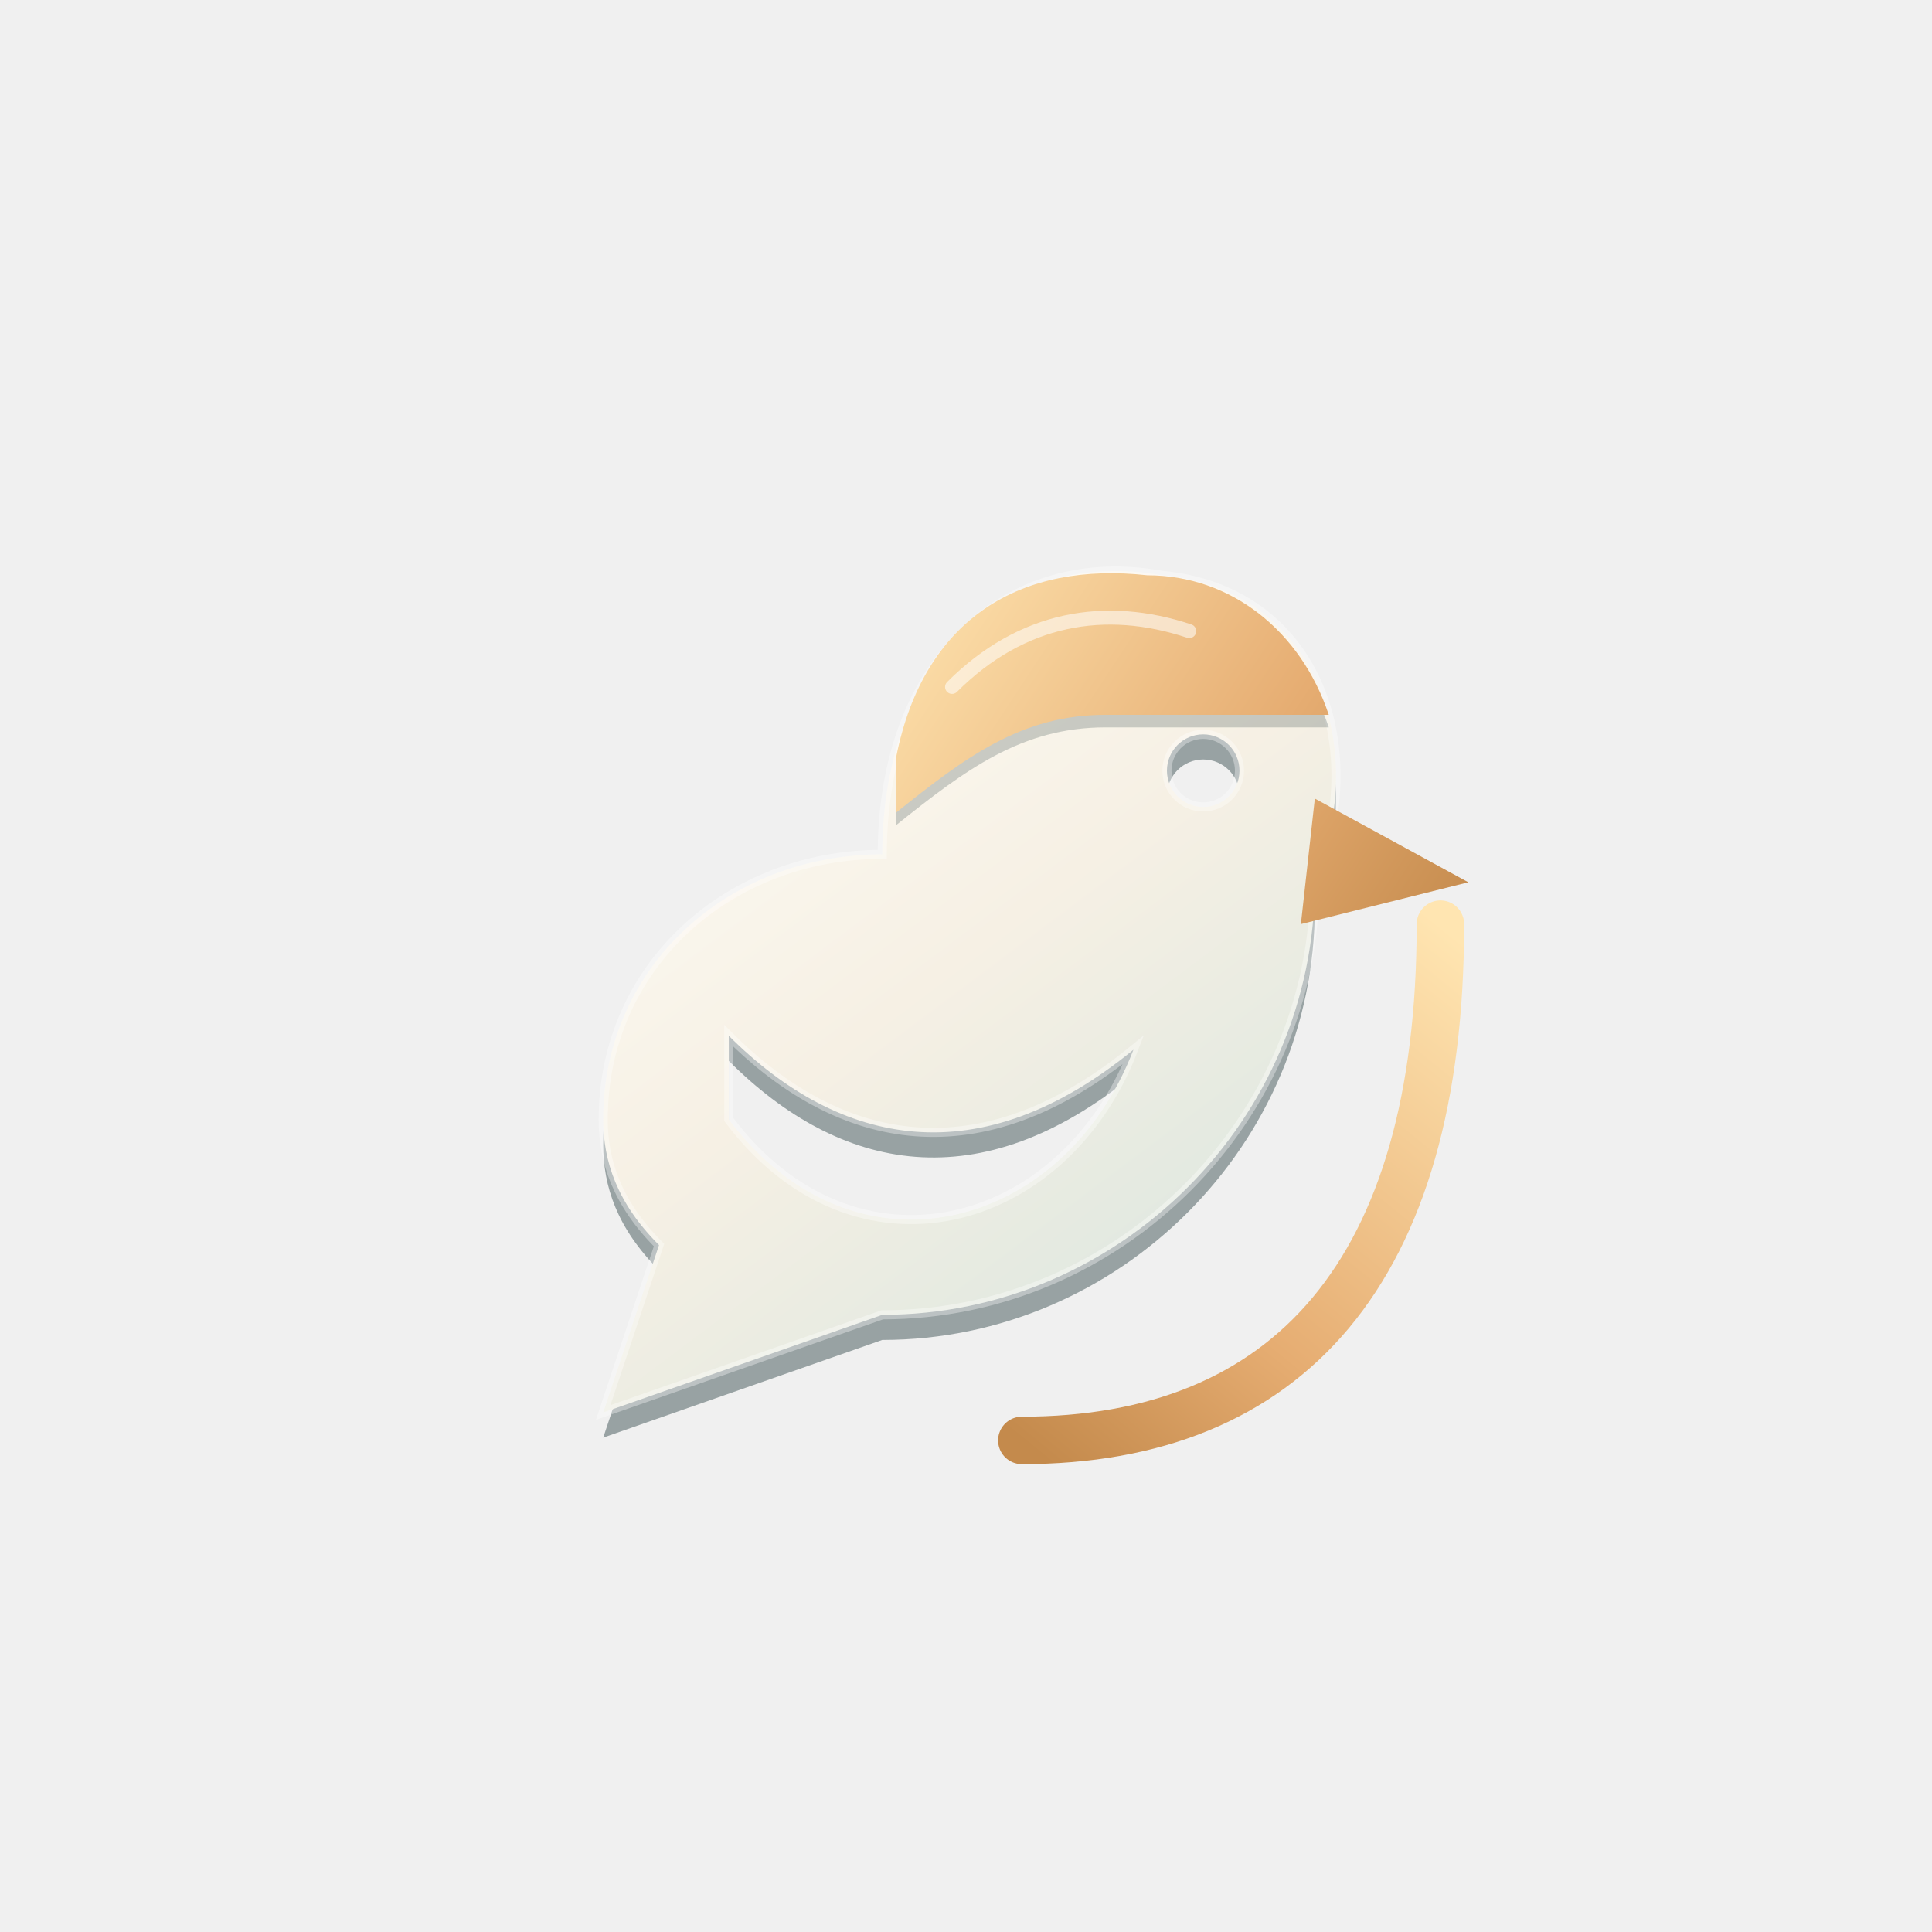
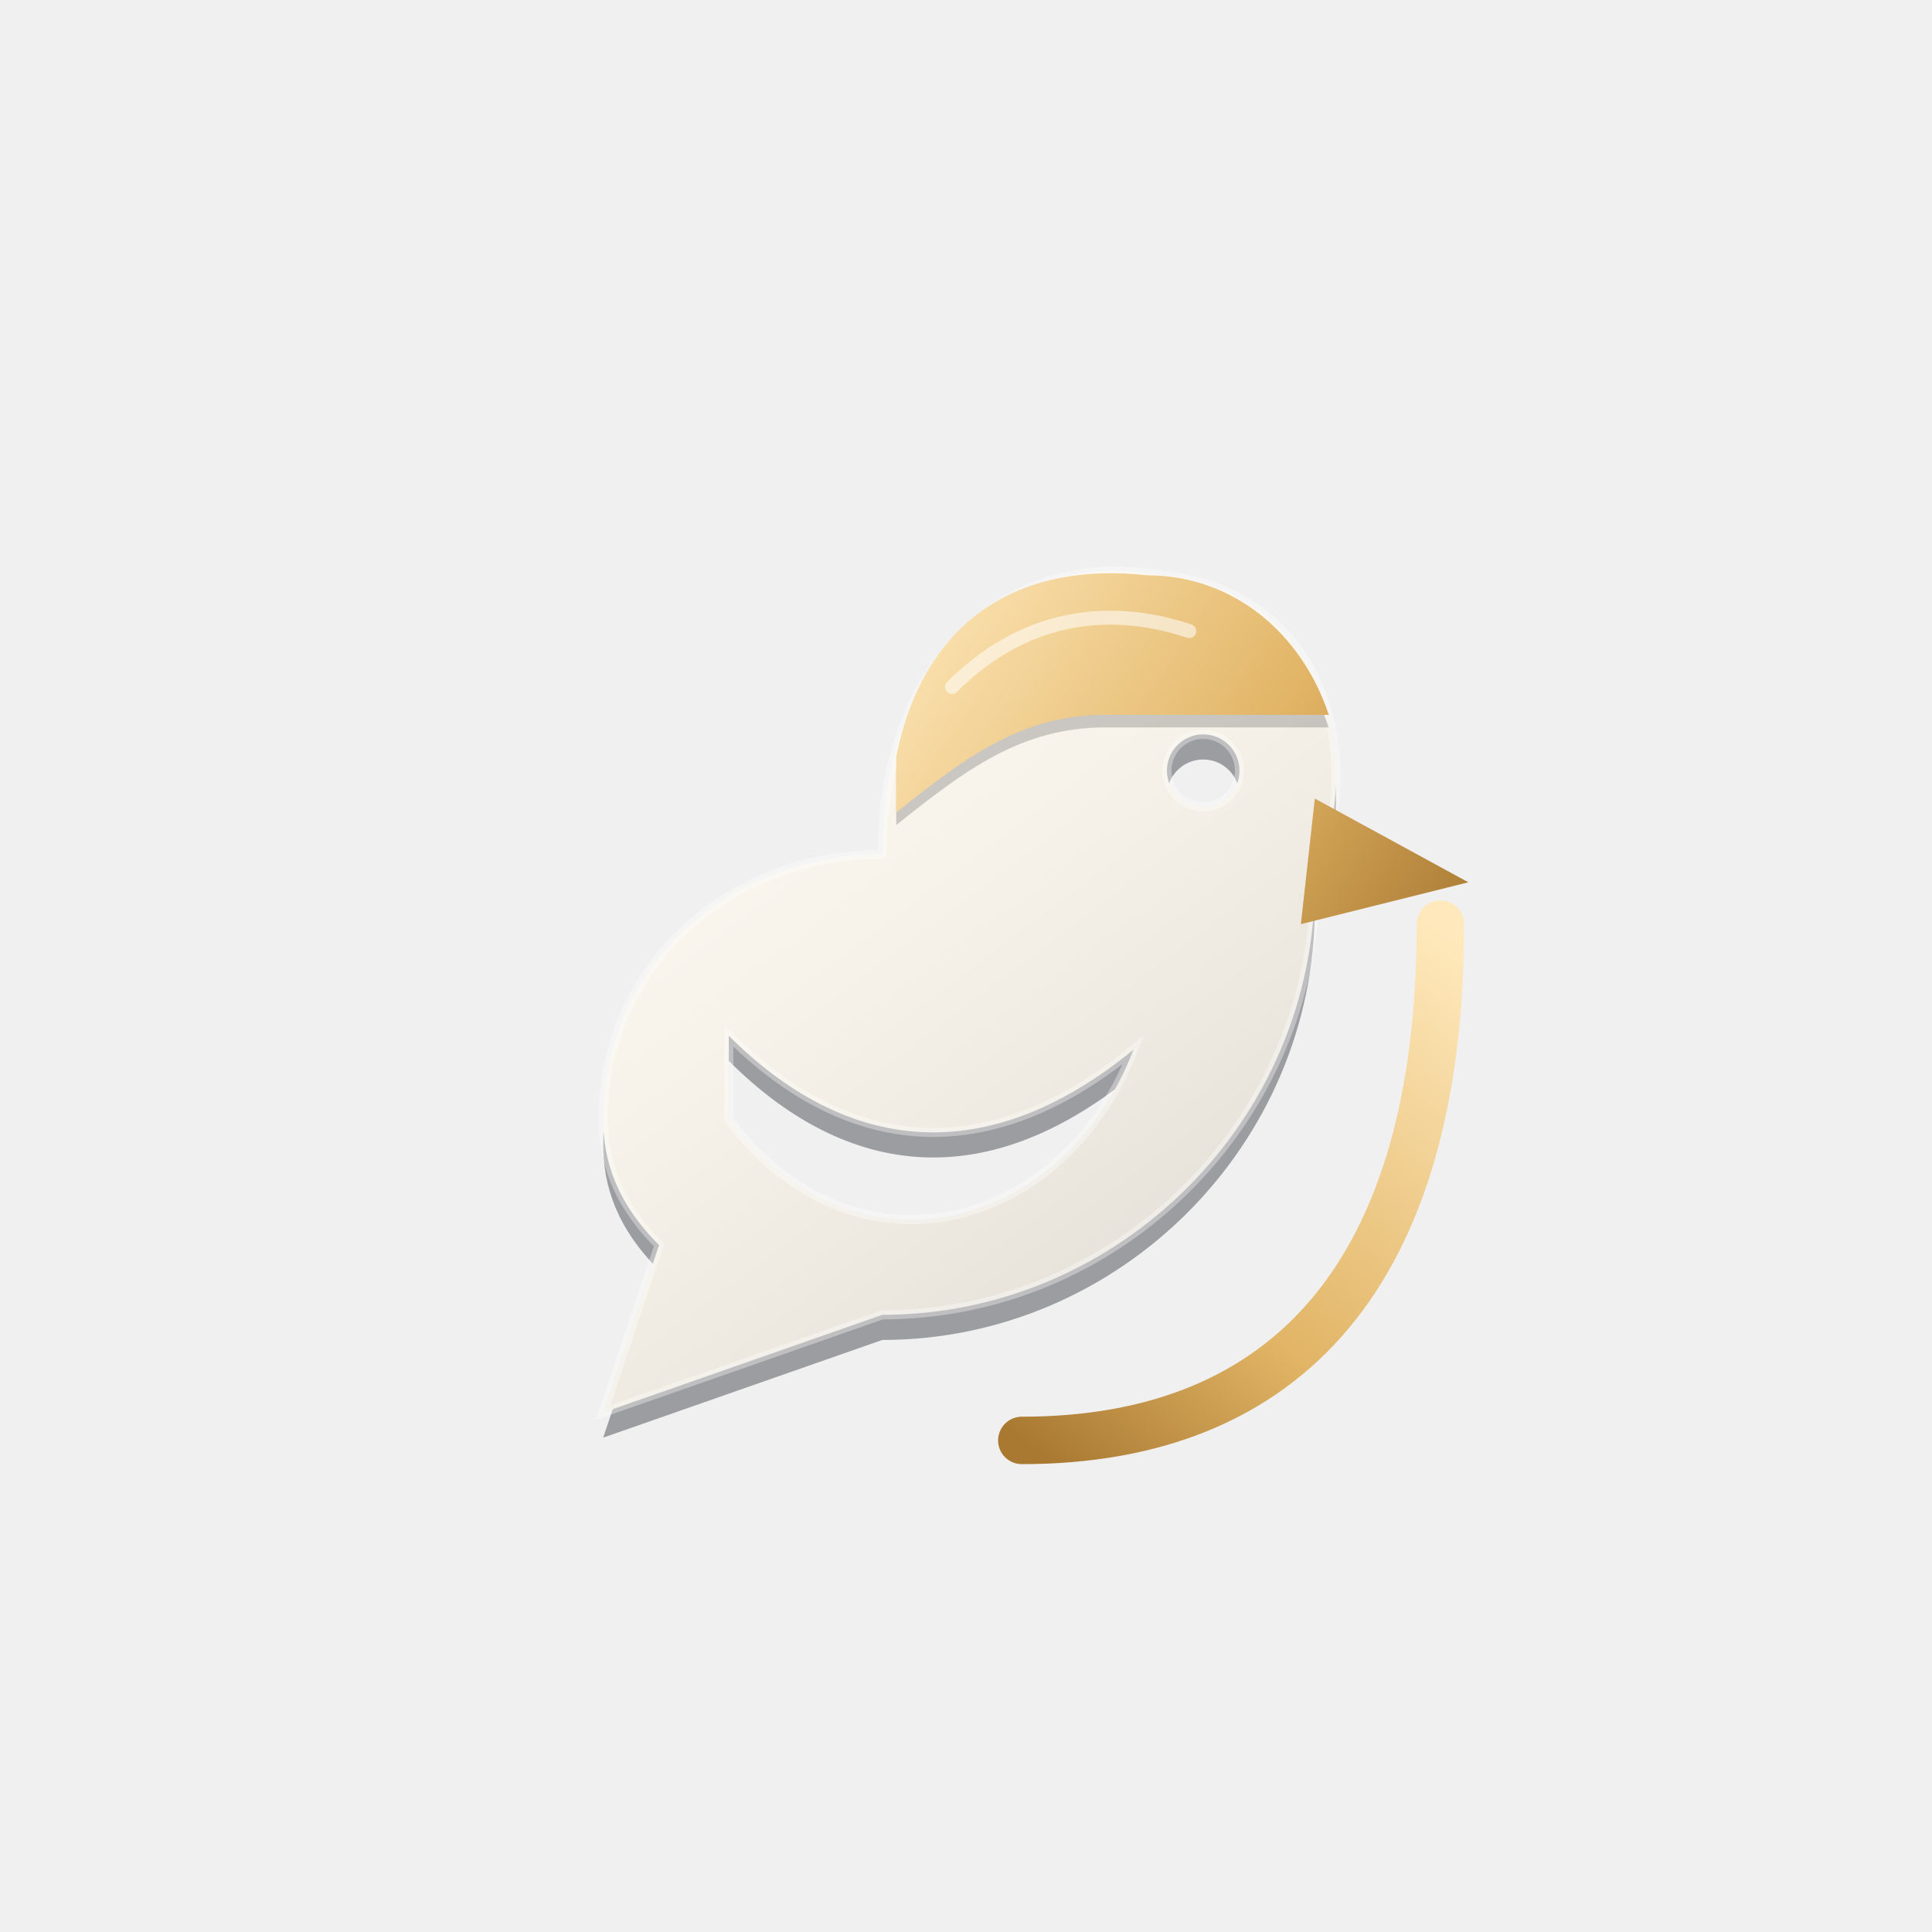
<svg xmlns="http://www.w3.org/2000/svg" viewBox="0 0 108 108">
  <defs>
    <linearGradient id="base" gradientUnits="userSpaceOnUse" x1="0" y1="0" x2="108" y2="108">
-       <stop stop-color="#3A6D67" />
-       <stop offset=".55" stop-color="#163D3C" />
-       <stop offset="1" stop-color="#0D282B" />
+       <stop stop-color="#535861" />
+       <stop offset=".55" stop-color="#30343C" />
+       <stop offset="1" stop-color="#171B22" />
    </linearGradient>
    <linearGradient id="rim" gradientUnits="userSpaceOnUse" x1="0" y1="0" x2="108" y2="108">
      <stop stop-color="#FFF" stop-opacity=".48" />
      <stop offset=".5" stop-color="#FFF" stop-opacity=".04" />
      <stop offset="1" stop-color="#FFF" stop-opacity=".16" />
    </linearGradient>
    <linearGradient id="body" gradientUnits="userSpaceOnUse" x1="34" y1="26" x2="79" y2="86">
      <stop stop-color="#FFFDF7" />
-       <stop offset=".45" stop-color="#F6F0E4" />
-       <stop offset="1" stop-color="#D4E4DE" />
+       <stop offset=".45" stop-color="#F5F0E7" />
+       <stop offset="1" stop-color="#DDD9D2" />
    </linearGradient>
    <linearGradient id="gold" gradientUnits="userSpaceOnUse" x1="49" y1="25" x2="90" y2="52">
-       <stop stop-color="#FFE5B1" />
-       <stop offset=".6" stop-color="#E6AD72" />
-       <stop offset="1" stop-color="#C48A4C" />
+       <stop stop-color="#FFE9BC" />
+       <stop offset=".6" stop-color="#E1B465" />
+       <stop offset="1" stop-color="#A97932" />
    </linearGradient>
    <linearGradient id="thread" gradientUnits="userSpaceOnUse" x1="88" y1="51" x2="58" y2="88">
-       <stop stop-color="#FFE5B1" />
-       <stop offset=".65" stop-color="#E6AD72" />
-       <stop offset="1" stop-color="#C48A4C" />
+       <stop stop-color="#FFE9BC" />
+       <stop offset=".65" stop-color="#E1B465" />
+       <stop offset="1" stop-color="#A97932" />
    </linearGradient>
    <clipPath id="tile">
      <rect width="108" height="108" rx="24" />
    </clipPath>
  </defs>
  <g transform="translate(11.88 11.88) scale(.78)">
    <g id="baya-bird">
-       <path transform="translate(0 1.8)" fill="#082326" opacity=".38" fill-rule="evenodd" d="M28 65C28 54 37 46 48 46C48 32 57 24 68 26C79 27 83 38 79 48C79 65 65 79 48 79L28 86L32 74C29 71 28 68 28 65ZM37 59C45 67 55 69 66 60C61 73 46 77 37 65ZM73.6 40a2.6 2.6 0 1 0-5.2 0a2.6 2.6 0 1 0 5.2 0Z" />
+       <path transform="translate(0 1.8)" fill="#12151C" opacity=".38" fill-rule="evenodd" d="M28 65C28 54 37 46 48 46C48 32 57 24 68 26C79 27 83 38 79 48C79 65 65 79 48 79L28 86L32 74C29 71 28 68 28 65ZM37 59C45 67 55 69 66 60C61 73 46 77 37 65ZM73.6 40a2.6 2.6 0 1 0-5.2 0a2.6 2.6 0 1 0 5.2 0Z" />
      <path fill="url(#body)" stroke="#FFF" stroke-opacity=".35" stroke-width=".65" fill-rule="evenodd" d="M28 65C28 54 37 46 48 46C48 32 57 24 68 26C79 27 83 38 79 48C79 65 65 79 48 79L28 86L32 74C29 71 28 68 28 65ZM37 59C45 67 55 69 66 60C61 73 46 77 37 65ZM73.6 40a2.6 2.6 0 1 0-5.2 0a2.6 2.6 0 1 0 5.2 0Z" />
-       <path transform="translate(0 .9)" fill="#082326" opacity=".2" d="M49 39C51 29 58 25 67 26C73 26 78 30 80 36L64 36C58 36 54 39 49 43Z" />
+       <path transform="translate(0 .9)" fill="#12151C" opacity=".2" d="M49 39C51 29 58 25 67 26C73 26 78 30 80 36L64 36C58 36 54 39 49 43Z" />
      <path fill="url(#gold)" d="M49 39C51 29 58 25 67 26C73 26 78 30 80 36L64 36C58 36 54 39 49 43ZM79 42L90 48L78 51Z" />
      <path d="M53 34C58 29 64 28 70 30" fill="none" stroke="#FFF" stroke-opacity=".55" stroke-width="1" stroke-linecap="round" />
      <path d="M88 51C88 76 77 88 58 88" fill="none" stroke="url(#thread)" stroke-width="3.4" stroke-linecap="round" />
    </g>
  </g>
</svg>
